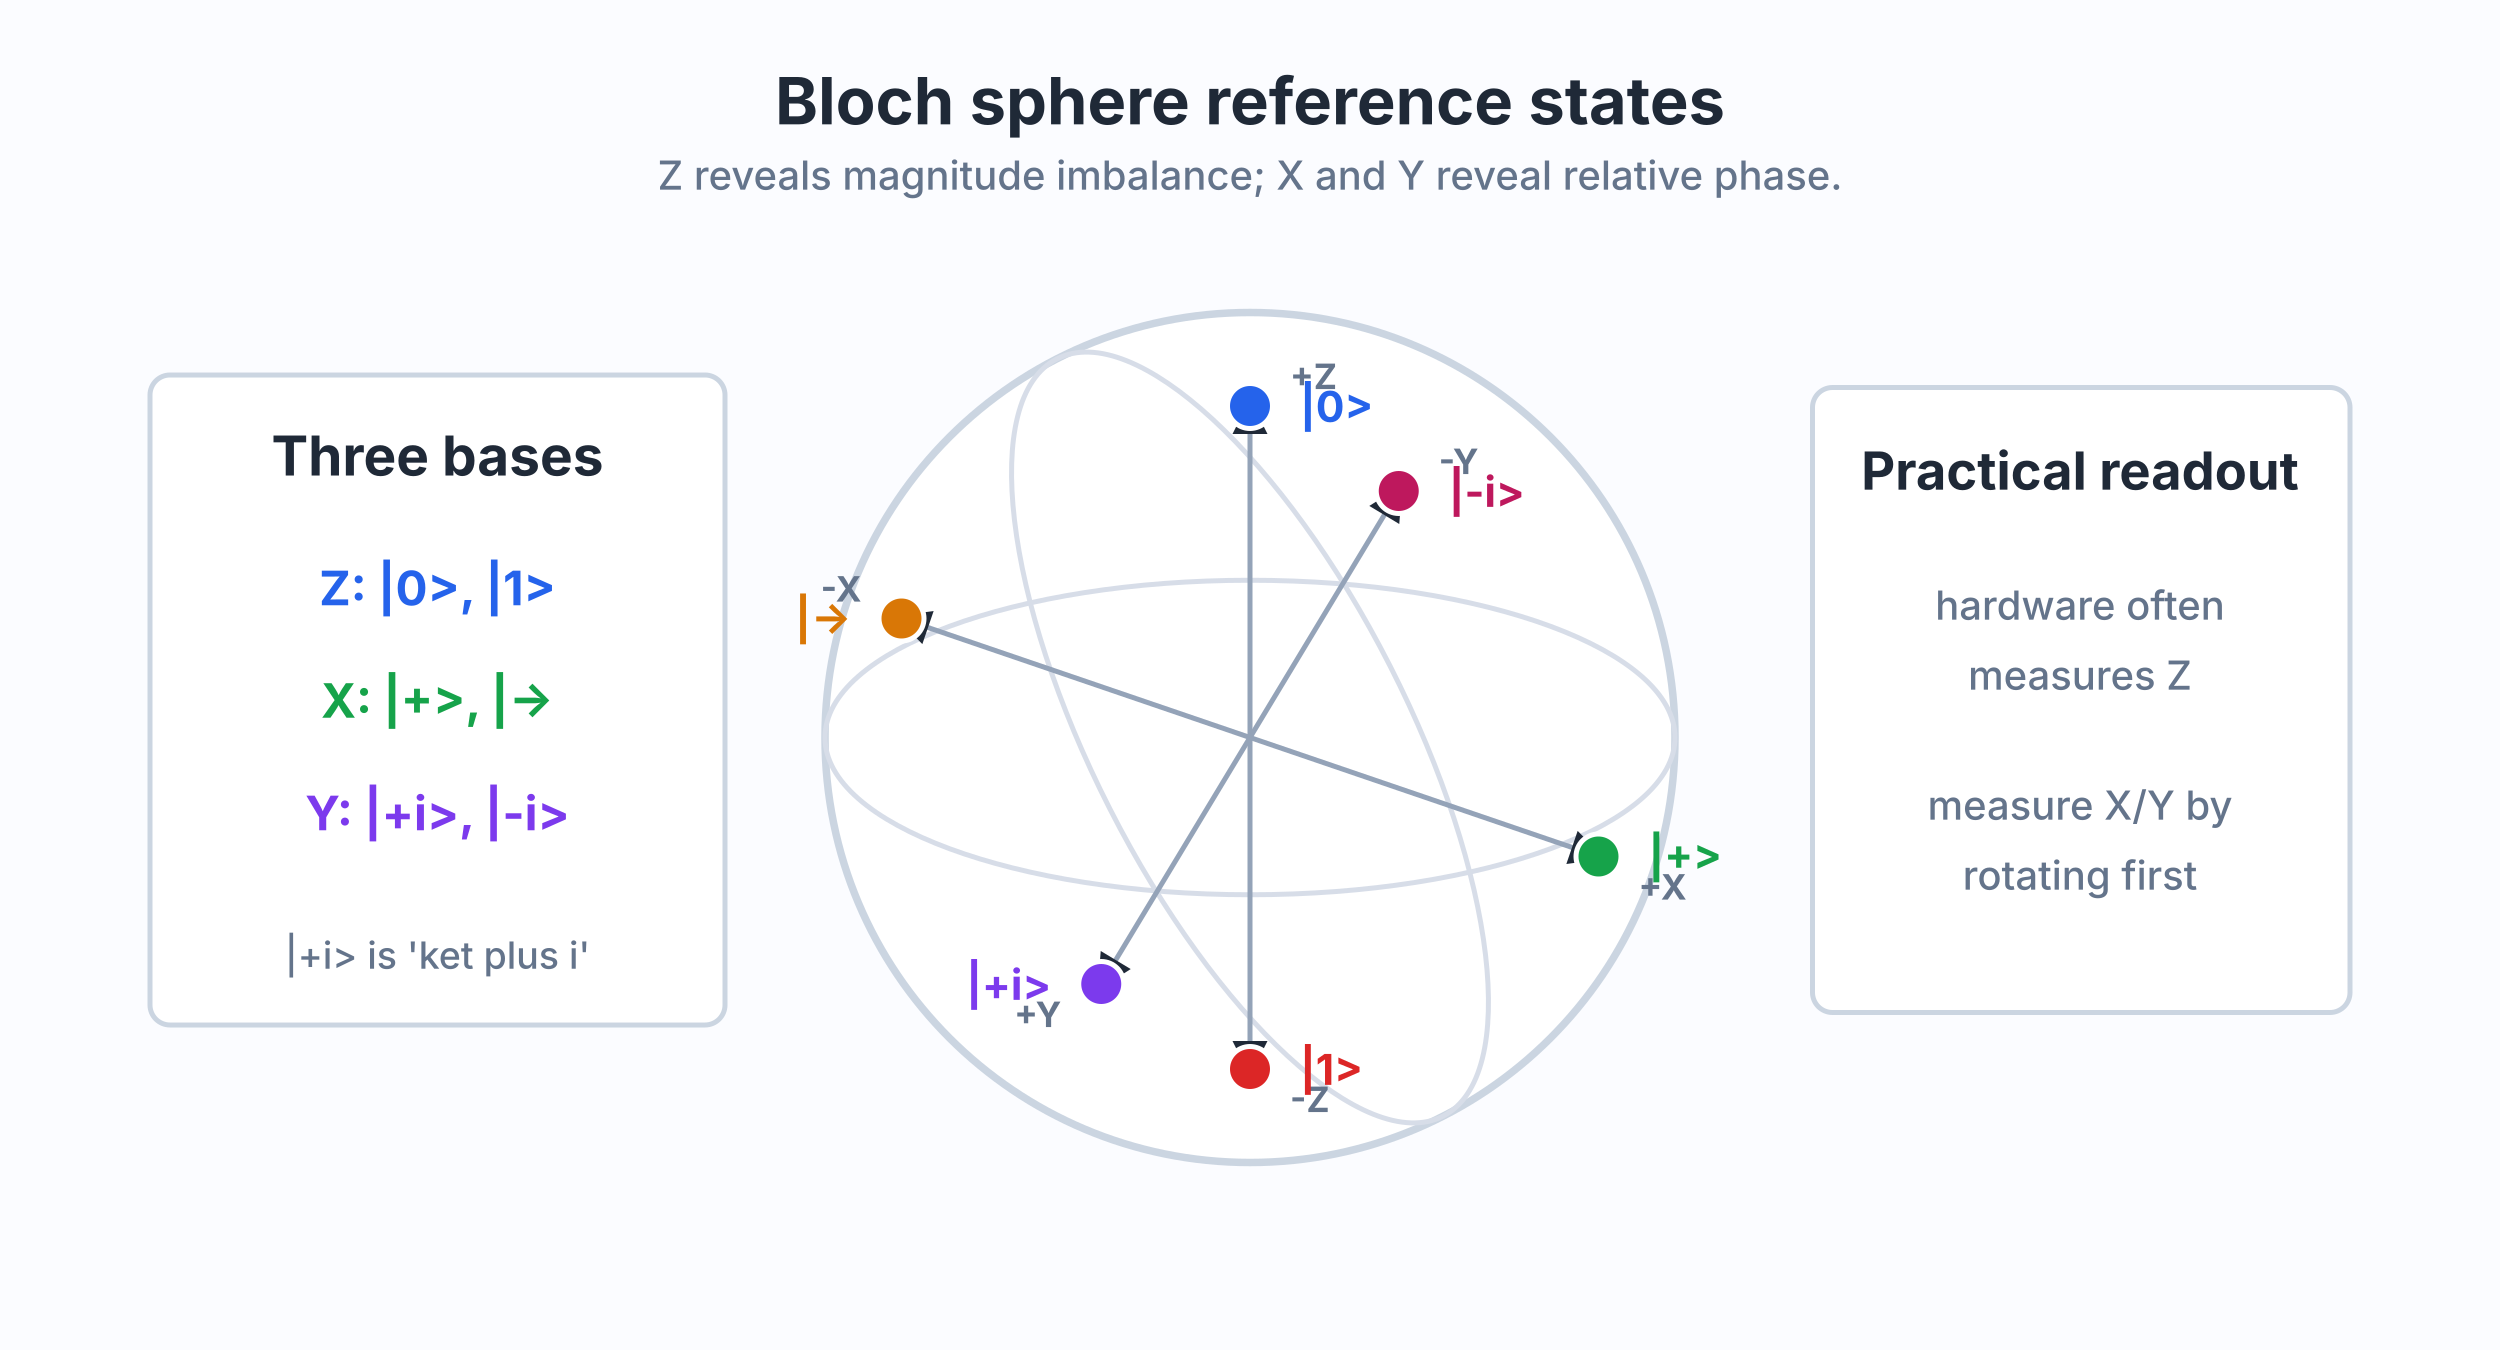
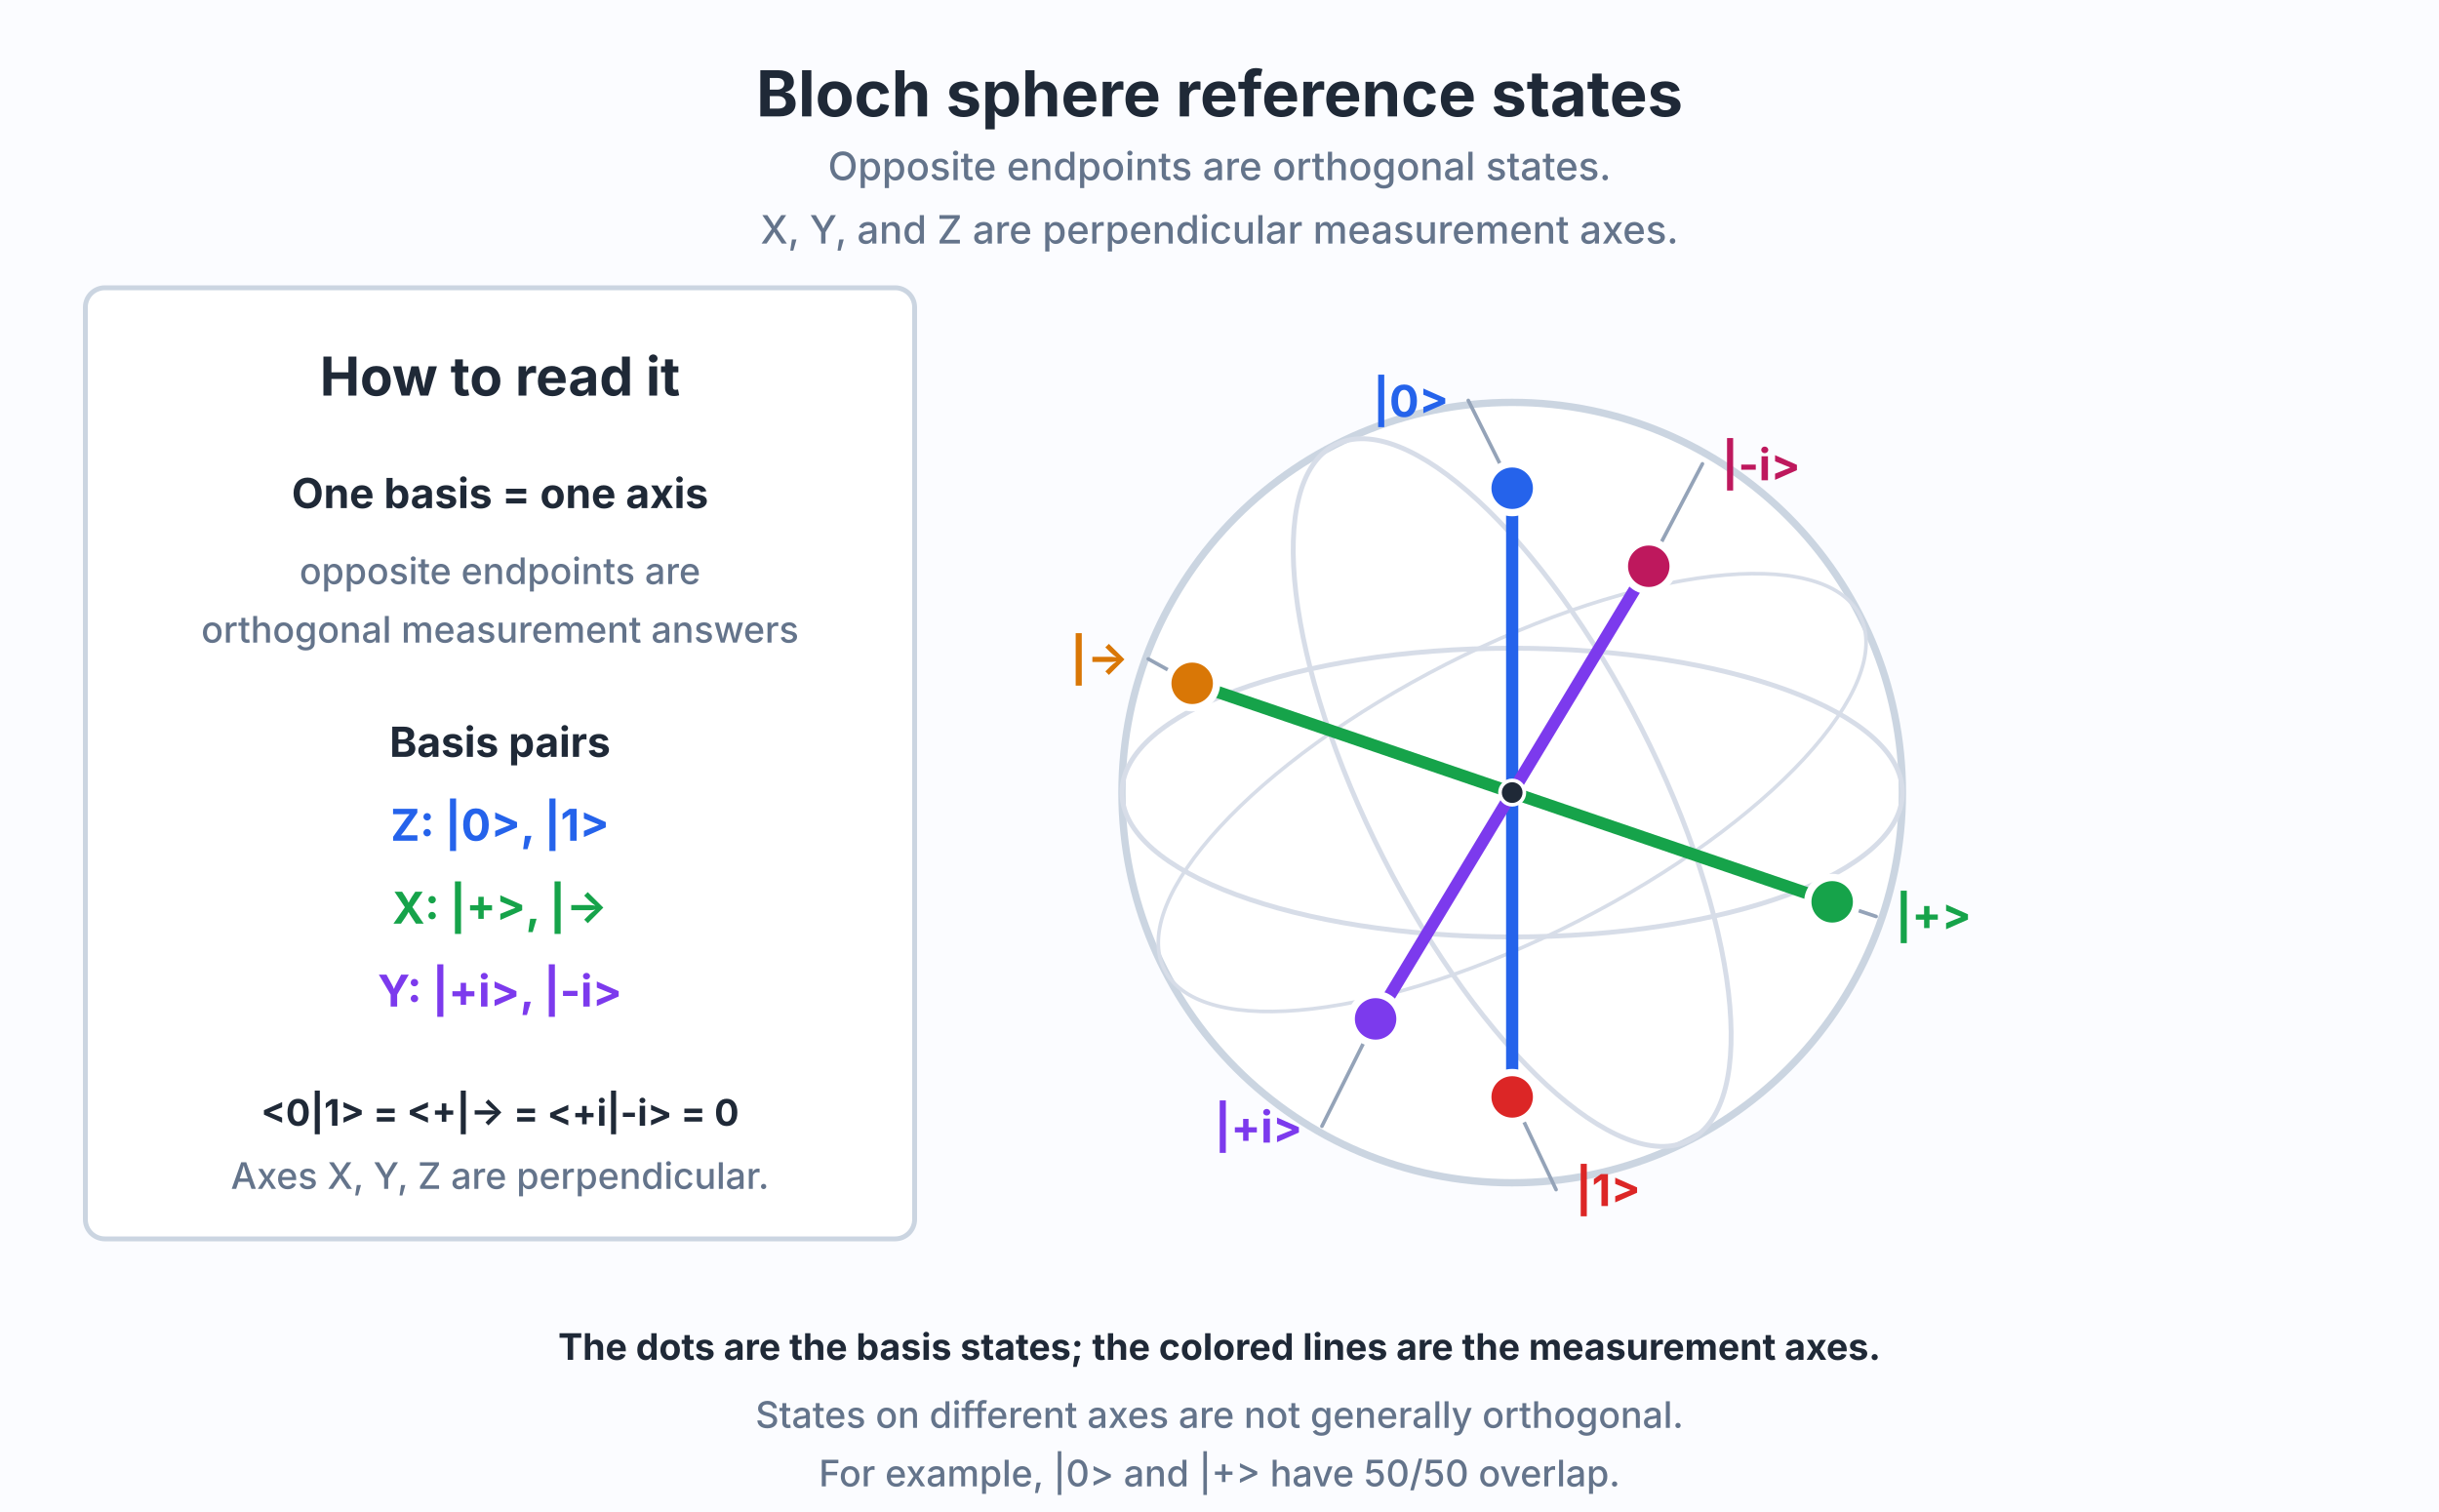
- <svg xmlns="http://www.w3.org/2000/svg" viewBox="0 0 1000 540" width="1000" height="540">
-   <rect x="0" y="0" width="1000" height="540" fill="#fbfcff" stroke="none" stroke-width="2" rx="0" />
+ <svg xmlns="http://www.w3.org/2000/svg" viewBox="0 0 1000 620" width="1000" height="620">
+   <rect x="0" y="0" width="1000" height="620" fill="#fbfcff" stroke="none" stroke-width="2" rx="0" />
  <defs>
    <marker id="arrow" viewBox="0 0 10 10" refX="8" refY="5" markerWidth="7" markerHeight="7" orient="auto-start-reverse">
      <path d="M 0 0 L 10 5 L 0 10 z" fill="#1f2937" />
    </marker>
    <linearGradient id="screenGlow" x1="0" x2="0" y1="0" y2="1">
      <stop offset="0%" stop-color="#dbeafe" />
      <stop offset="50%" stop-color="#fef3c7" />
      <stop offset="100%" stop-color="#dbeafe" />
    </linearGradient>
  </defs>
-   <text x="500" y="40" fill="#1f2937" font-size="26" font-weight="700" font-family="Inter, &quot;Noto Sans&quot;, &quot;DejaVu Sans&quot;, &quot;Arial Unicode MS&quot;, Arial, sans-serif" text-anchor="middle" dominant-baseline="middle">Bloch sphere reference states</text>
-   <text x="500" y="70" fill="#64748b" font-size="16" font-weight="500" font-family="Inter, &quot;Noto Sans&quot;, &quot;DejaVu Sans&quot;, &quot;Arial Unicode MS&quot;, Arial, sans-serif" text-anchor="middle" dominant-baseline="middle">Z reveals magnitude imbalance; X and Y reveal relative phase.</text>
-   <circle cx="500" cy="295" r="170" fill="#ffffff" stroke="#cbd5e1" stroke-width="3" />
-   <ellipse cx="500" cy="295" rx="170" ry="62.9" fill="none" stroke="#d7dde8" stroke-width="2" />
-   <ellipse cx="500" cy="295" rx="62.9" ry="170" fill="none" stroke="#d7dde8" stroke-width="2" transform="rotate(-27 500 295)" />
-   <line x1="500" y1="295" x2="500" y2="162.4" stroke="#94a3b8" stroke-width="2" stroke-linecap="round" marker-end="url(#arrow)" />
-   <text x="516" y="150.4" fill="#64748b" font-size="14" font-weight="700" font-family="Inter, &quot;Noto Sans&quot;, &quot;DejaVu Sans&quot;, &quot;Arial Unicode MS&quot;, Arial, sans-serif" text-anchor="start" dominant-baseline="middle">+Z</text>
-   <line x1="500" y1="295" x2="500" y2="427.6" stroke="#94a3b8" stroke-width="2" stroke-linecap="round" marker-end="url(#arrow)" />
-   <text x="516" y="439.6" fill="#64748b" font-size="14" font-weight="700" font-family="Inter, &quot;Noto Sans&quot;, &quot;DejaVu Sans&quot;, &quot;Arial Unicode MS&quot;, Arial, sans-serif" text-anchor="start" dominant-baseline="middle">-Z</text>
-   <line x1="500" y1="295" x2="639.4" y2="342.6" stroke="#94a3b8" stroke-width="2" stroke-linecap="round" marker-end="url(#arrow)" />
-   <text x="655.4" y="354.6" fill="#64748b" font-size="14" font-weight="700" font-family="Inter, &quot;Noto Sans&quot;, &quot;DejaVu Sans&quot;, &quot;Arial Unicode MS&quot;, Arial, sans-serif" text-anchor="start" dominant-baseline="middle">+X</text>
-   <line x1="500" y1="295" x2="360.6" y2="247.4" stroke="#94a3b8" stroke-width="2" stroke-linecap="round" marker-end="url(#arrow)" />
-   <text x="344.6" y="235.4" fill="#64748b" font-size="14" font-weight="700" font-family="Inter, &quot;Noto Sans&quot;, &quot;DejaVu Sans&quot;, &quot;Arial Unicode MS&quot;, Arial, sans-serif" text-anchor="end" dominant-baseline="middle">-X</text>
-   <line x1="500" y1="295" x2="440.5" y2="393.6" stroke="#94a3b8" stroke-width="2" stroke-linecap="round" marker-end="url(#arrow)" />
-   <text x="424.5" y="405.6" fill="#64748b" font-size="14" font-weight="700" font-family="Inter, &quot;Noto Sans&quot;, &quot;DejaVu Sans&quot;, &quot;Arial Unicode MS&quot;, Arial, sans-serif" text-anchor="end" dominant-baseline="middle">+Y</text>
-   <line x1="500" y1="295" x2="559.5" y2="196.4" stroke="#94a3b8" stroke-width="2" stroke-linecap="round" marker-end="url(#arrow)" />
-   <text x="575.5" y="184.4" fill="#64748b" font-size="14" font-weight="700" font-family="Inter, &quot;Noto Sans&quot;, &quot;DejaVu Sans&quot;, &quot;Arial Unicode MS&quot;, Arial, sans-serif" text-anchor="start" dominant-baseline="middle">-Y</text>
-   <circle cx="500" cy="162.4" r="9" fill="#2563eb" stroke="white" stroke-width="2" />
-   <text x="520" y="162.4" fill="#2563eb" font-size="17" font-weight="700" font-family="Inter, &quot;Noto Sans&quot;, &quot;DejaVu Sans&quot;, &quot;Arial Unicode MS&quot;, Arial, sans-serif" text-anchor="start" dominant-baseline="middle">|0&gt;</text>
-   <circle cx="500" cy="427.6" r="9" fill="#dc2626" stroke="white" stroke-width="2" />
-   <text x="520" y="427.6" fill="#dc2626" font-size="17" font-weight="700" font-family="Inter, &quot;Noto Sans&quot;, &quot;DejaVu Sans&quot;, &quot;Arial Unicode MS&quot;, Arial, sans-serif" text-anchor="start" dominant-baseline="middle">|1&gt;</text>
-   <circle cx="639.4" cy="342.6" r="9" fill="#16a34a" stroke="white" stroke-width="2" />
-   <text x="659.4" y="342.6" fill="#16a34a" font-size="17" font-weight="700" font-family="Inter, &quot;Noto Sans&quot;, &quot;DejaVu Sans&quot;, &quot;Arial Unicode MS&quot;, Arial, sans-serif" text-anchor="start" dominant-baseline="middle">|+&gt;</text>
-   <circle cx="360.6" cy="247.4" r="9" fill="#d97706" stroke="white" stroke-width="2" />
-   <text x="340.6" y="247.4" fill="#d97706" font-size="17" font-weight="700" font-family="Inter, &quot;Noto Sans&quot;, &quot;DejaVu Sans&quot;, &quot;Arial Unicode MS&quot;, Arial, sans-serif" text-anchor="end" dominant-baseline="middle">|-&gt;</text>
-   <circle cx="440.5" cy="393.6" r="9" fill="#7c3aed" stroke="white" stroke-width="2" />
-   <text x="420.5" y="393.6" fill="#7c3aed" font-size="17" font-weight="700" font-family="Inter, &quot;Noto Sans&quot;, &quot;DejaVu Sans&quot;, &quot;Arial Unicode MS&quot;, Arial, sans-serif" text-anchor="end" dominant-baseline="middle">|+i&gt;</text>
-   <circle cx="559.5" cy="196.4" r="9" fill="#be185d" stroke="white" stroke-width="2" />
-   <text x="579.5" y="196.4" fill="#be185d" font-size="17" font-weight="700" font-family="Inter, &quot;Noto Sans&quot;, &quot;DejaVu Sans&quot;, &quot;Arial Unicode MS&quot;, Arial, sans-serif" text-anchor="start" dominant-baseline="middle">|-i&gt;</text>
-   <rect x="60" y="150" width="230" height="260" fill="#ffffff" stroke="#cbd5e1" stroke-width="2" rx="8" />
-   <text x="175" y="182" fill="#1f2937" font-size="22" font-weight="700" font-family="Inter, &quot;Noto Sans&quot;, &quot;DejaVu Sans&quot;, &quot;Arial Unicode MS&quot;, Arial, sans-serif" text-anchor="middle" dominant-baseline="middle">Three bases</text>
-   <text x="175" y="235" fill="#2563eb" font-size="19" font-weight="700" font-family="Inter, &quot;Noto Sans&quot;, &quot;DejaVu Sans&quot;, &quot;Arial Unicode MS&quot;, Arial, sans-serif" text-anchor="middle" dominant-baseline="middle">Z: |0&gt;, |1&gt;</text>
-   <text x="175" y="280" fill="#16a34a" font-size="19" font-weight="700" font-family="Inter, &quot;Noto Sans&quot;, &quot;DejaVu Sans&quot;, &quot;Arial Unicode MS&quot;, Arial, sans-serif" text-anchor="middle" dominant-baseline="middle">X: |+&gt;, |-&gt;</text>
-   <text x="175" y="325" fill="#7c3aed" font-size="19" font-weight="700" font-family="Inter, &quot;Noto Sans&quot;, &quot;DejaVu Sans&quot;, &quot;Arial Unicode MS&quot;, Arial, sans-serif" text-anchor="middle" dominant-baseline="middle">Y: |+i&gt;, |-i&gt;</text>
-   <text x="175" y="382" fill="#64748b" font-size="15" font-weight="500" font-family="Inter, &quot;Noto Sans&quot;, &quot;DejaVu Sans&quot;, &quot;Arial Unicode MS&quot;, Arial, sans-serif" text-anchor="middle" dominant-baseline="middle">|+i&gt; is 'ket plus i'</text>
-   <rect x="725" y="155" width="215" height="250" fill="#ffffff" stroke="#cbd5e1" stroke-width="2" rx="8" />
-   <text x="832" y="188" fill="#1f2937" font-size="21" font-weight="700" font-family="Inter, &quot;Noto Sans&quot;, &quot;DejaVu Sans&quot;, &quot;Arial Unicode MS&quot;, Arial, sans-serif" text-anchor="middle" dominant-baseline="middle">Practical readout</text>
-   <text x="832" y="242" fill="#64748b" font-size="16" font-weight="500" font-family="Inter, &quot;Noto Sans&quot;, &quot;DejaVu Sans&quot;, &quot;Arial Unicode MS&quot;, Arial, sans-serif" text-anchor="middle" dominant-baseline="middle">hardware often</text>
-   <text x="832" y="270" fill="#64748b" font-size="16" font-weight="500" font-family="Inter, &quot;Noto Sans&quot;, &quot;DejaVu Sans&quot;, &quot;Arial Unicode MS&quot;, Arial, sans-serif" text-anchor="middle" dominant-baseline="middle">measures Z</text>
-   <text x="832" y="322" fill="#64748b" font-size="16" font-weight="500" font-family="Inter, &quot;Noto Sans&quot;, &quot;DejaVu Sans&quot;, &quot;Arial Unicode MS&quot;, Arial, sans-serif" text-anchor="middle" dominant-baseline="middle">measure X/Y by</text>
-   <text x="832" y="350" fill="#64748b" font-size="16" font-weight="500" font-family="Inter, &quot;Noto Sans&quot;, &quot;DejaVu Sans&quot;, &quot;Arial Unicode MS&quot;, Arial, sans-serif" text-anchor="middle" dominant-baseline="middle">rotating first</text>
+   <text x="500" y="38" fill="#1f2937" font-size="26" font-weight="700" font-family="Inter, &quot;Noto Sans&quot;, &quot;DejaVu Sans&quot;, &quot;Arial Unicode MS&quot;, Arial, sans-serif" text-anchor="middle" dominant-baseline="middle">Bloch sphere reference states</text>
+   <text x="500" y="68" fill="#64748b" font-size="16" font-weight="500" font-family="Inter, &quot;Noto Sans&quot;, &quot;DejaVu Sans&quot;, &quot;Arial Unicode MS&quot;, Arial, sans-serif" text-anchor="middle" dominant-baseline="middle">Opposite endpoints are orthogonal states.</text>
+   <text x="500" y="94" fill="#64748b" font-size="16" font-weight="500" font-family="Inter, &quot;Noto Sans&quot;, &quot;DejaVu Sans&quot;, &quot;Arial Unicode MS&quot;, Arial, sans-serif" text-anchor="middle" dominant-baseline="middle">X, Y, and Z are perpendicular measurement axes.</text>
+   <rect x="35" y="118" width="340" height="390" fill="#ffffff" stroke="#cbd5e1" stroke-width="2" rx="8" />
+   <text x="205" y="154" fill="#1f2937" font-size="22" font-weight="700" font-family="Inter, &quot;Noto Sans&quot;, &quot;DejaVu Sans&quot;, &quot;Arial Unicode MS&quot;, Arial, sans-serif" text-anchor="middle" dominant-baseline="middle">How to read it</text>
+   <text x="205" y="202" fill="#1f2937" font-size="17" font-weight="700" font-family="Inter, &quot;Noto Sans&quot;, &quot;DejaVu Sans&quot;, &quot;Arial Unicode MS&quot;, Arial, sans-serif" text-anchor="middle" dominant-baseline="middle">One basis = one axis</text>
+   <text x="205" y="234" fill="#64748b" font-size="15" font-weight="500" font-family="Inter, &quot;Noto Sans&quot;, &quot;DejaVu Sans&quot;, &quot;Arial Unicode MS&quot;, Arial, sans-serif" text-anchor="middle" dominant-baseline="middle">opposite endpoints are</text>
+   <text x="205" y="258" fill="#64748b" font-size="15" font-weight="500" font-family="Inter, &quot;Noto Sans&quot;, &quot;DejaVu Sans&quot;, &quot;Arial Unicode MS&quot;, Arial, sans-serif" text-anchor="middle" dominant-baseline="middle">orthogonal measurement answers</text>
+   <text x="205" y="304" fill="#1f2937" font-size="17" font-weight="700" font-family="Inter, &quot;Noto Sans&quot;, &quot;DejaVu Sans&quot;, &quot;Arial Unicode MS&quot;, Arial, sans-serif" text-anchor="middle" dominant-baseline="middle">Basis pairs</text>
+   <text x="205" y="338" fill="#2563eb" font-size="18" font-weight="700" font-family="Inter, &quot;Noto Sans&quot;, &quot;DejaVu Sans&quot;, &quot;Arial Unicode MS&quot;, Arial, sans-serif" text-anchor="middle" dominant-baseline="middle">Z: |0&gt;, |1&gt;</text>
+   <text x="205" y="372" fill="#16a34a" font-size="18" font-weight="700" font-family="Inter, &quot;Noto Sans&quot;, &quot;DejaVu Sans&quot;, &quot;Arial Unicode MS&quot;, Arial, sans-serif" text-anchor="middle" dominant-baseline="middle">X: |+&gt;, |-&gt;</text>
+   <text x="205" y="406" fill="#7c3aed" font-size="18" font-weight="700" font-family="Inter, &quot;Noto Sans&quot;, &quot;DejaVu Sans&quot;, &quot;Arial Unicode MS&quot;, Arial, sans-serif" text-anchor="middle" dominant-baseline="middle">Y: |+i&gt;, |-i&gt;</text>
+   <text x="205" y="456" fill="#1f2937" font-size="15" font-weight="700" font-family="Inter, &quot;Noto Sans&quot;, &quot;DejaVu Sans&quot;, &quot;Arial Unicode MS&quot;, Arial, sans-serif" text-anchor="middle" dominant-baseline="middle">&lt;0|1&gt; = &lt;+|-&gt; = &lt;+i|-i&gt; = 0</text>
+   <text x="205" y="482" fill="#64748b" font-size="15" font-weight="500" font-family="Inter, &quot;Noto Sans&quot;, &quot;DejaVu Sans&quot;, &quot;Arial Unicode MS&quot;, Arial, sans-serif" text-anchor="middle" dominant-baseline="middle">Axes X, Y, Z are perpendicular.</text>
+   <circle cx="620" cy="325" r="160" fill="#ffffff" stroke="#cbd5e1" stroke-width="3" />
+   <ellipse cx="620" cy="325" rx="160" ry="59.2" fill="none" stroke="#d7dde8" stroke-width="2" />
+   <ellipse cx="620" cy="325" rx="59.2" ry="160" fill="none" stroke="#d7dde8" stroke-width="2" transform="rotate(-27 620 325)" />
+   <ellipse cx="620" cy="325" rx="59.2" ry="160" fill="none" stroke="#d7dde8" stroke-width="1.5" transform="rotate(63 620 325)" />
+   <line x1="620" y1="449.8" x2="620" y2="200.2" stroke="#2563eb" stroke-width="5" stroke-linecap="round" />
+   <line x1="488.8" y1="280.2" x2="751.2" y2="369.8" stroke="#16a34a" stroke-width="5" stroke-linecap="round" />
+   <line x1="676" y1="232.2" x2="564" y2="417.8" stroke="#7c3aed" stroke-width="5" stroke-linecap="round" />
+   <circle cx="620" cy="325" r="5" fill="#1f2937" stroke="white" stroke-width="1.5" />
+   <line x1="620" y1="200.2" x2="602" y2="164.2" stroke="#94a3b8" stroke-width="1.5" stroke-linecap="round" />
+   <circle cx="620" cy="200.2" r="10" fill="#2563eb" stroke="white" stroke-width="3" />
+   <text x="594" y="164.2" fill="#2563eb" font-size="18" font-weight="700" font-family="Inter, &quot;Noto Sans&quot;, &quot;DejaVu Sans&quot;, &quot;Arial Unicode MS&quot;, Arial, sans-serif" text-anchor="end" dominant-baseline="middle">|0&gt;</text>
+   <line x1="620" y1="449.8" x2="638" y2="487.8" stroke="#94a3b8" stroke-width="1.5" stroke-linecap="round" />
+   <circle cx="620" cy="449.8" r="10" fill="#dc2626" stroke="white" stroke-width="3" />
+   <text x="646" y="487.8" fill="#dc2626" font-size="18" font-weight="700" font-family="Inter, &quot;Noto Sans&quot;, &quot;DejaVu Sans&quot;, &quot;Arial Unicode MS&quot;, Arial, sans-serif" text-anchor="start" dominant-baseline="middle">|1&gt;</text>
+   <line x1="751.2" y1="369.8" x2="769.2" y2="375.8" stroke="#94a3b8" stroke-width="1.5" stroke-linecap="round" />
+   <circle cx="751.2" cy="369.8" r="10" fill="#16a34a" stroke="white" stroke-width="3" />
+   <text x="777.2" y="375.8" fill="#16a34a" font-size="18" font-weight="700" font-family="Inter, &quot;Noto Sans&quot;, &quot;DejaVu Sans&quot;, &quot;Arial Unicode MS&quot;, Arial, sans-serif" text-anchor="start" dominant-baseline="middle">|+&gt;</text>
+   <line x1="488.8" y1="280.2" x2="470.8" y2="270.2" stroke="#94a3b8" stroke-width="1.5" stroke-linecap="round" />
+   <circle cx="488.8" cy="280.2" r="10" fill="#d97706" stroke="white" stroke-width="3" />
+   <text x="462.8" y="270.2" fill="#d97706" font-size="18" font-weight="700" font-family="Inter, &quot;Noto Sans&quot;, &quot;DejaVu Sans&quot;, &quot;Arial Unicode MS&quot;, Arial, sans-serif" text-anchor="end" dominant-baseline="middle">|-&gt;</text>
+   <line x1="564" y1="417.8" x2="542" y2="461.8" stroke="#94a3b8" stroke-width="1.5" stroke-linecap="round" />
+   <circle cx="564" cy="417.8" r="10" fill="#7c3aed" stroke="white" stroke-width="3" />
+   <text x="534" y="461.8" fill="#7c3aed" font-size="18" font-weight="700" font-family="Inter, &quot;Noto Sans&quot;, &quot;DejaVu Sans&quot;, &quot;Arial Unicode MS&quot;, Arial, sans-serif" text-anchor="end" dominant-baseline="middle">|+i&gt;</text>
+   <line x1="676" y1="232.2" x2="698" y2="190.2" stroke="#94a3b8" stroke-width="1.5" stroke-linecap="round" />
+   <circle cx="676" cy="232.2" r="10" fill="#be185d" stroke="white" stroke-width="3" />
+   <text x="706" y="190.2" fill="#be185d" font-size="18" font-weight="700" font-family="Inter, &quot;Noto Sans&quot;, &quot;DejaVu Sans&quot;, &quot;Arial Unicode MS&quot;, Arial, sans-serif" text-anchor="start" dominant-baseline="middle">|-i&gt;</text>
+   <text x="500" y="552" fill="#1f2937" font-size="15" font-weight="700" font-family="Inter, &quot;Noto Sans&quot;, &quot;DejaVu Sans&quot;, &quot;Arial Unicode MS&quot;, Arial, sans-serif" text-anchor="middle" dominant-baseline="middle">The dots are the basis states; the colored lines are the measurement axes.</text>
+   <text x="500" y="580" fill="#64748b" font-size="15" font-weight="500" font-family="Inter, &quot;Noto Sans&quot;, &quot;DejaVu Sans&quot;, &quot;Arial Unicode MS&quot;, Arial, sans-serif" text-anchor="middle" dominant-baseline="middle">States on different axes are not generally orthogonal.</text>
+   <text x="500" y="604" fill="#64748b" font-size="15" font-weight="500" font-family="Inter, &quot;Noto Sans&quot;, &quot;DejaVu Sans&quot;, &quot;Arial Unicode MS&quot;, Arial, sans-serif" text-anchor="middle" dominant-baseline="middle">For example, |0&gt; and |+&gt; have 50/50 overlap.</text>
</svg>
